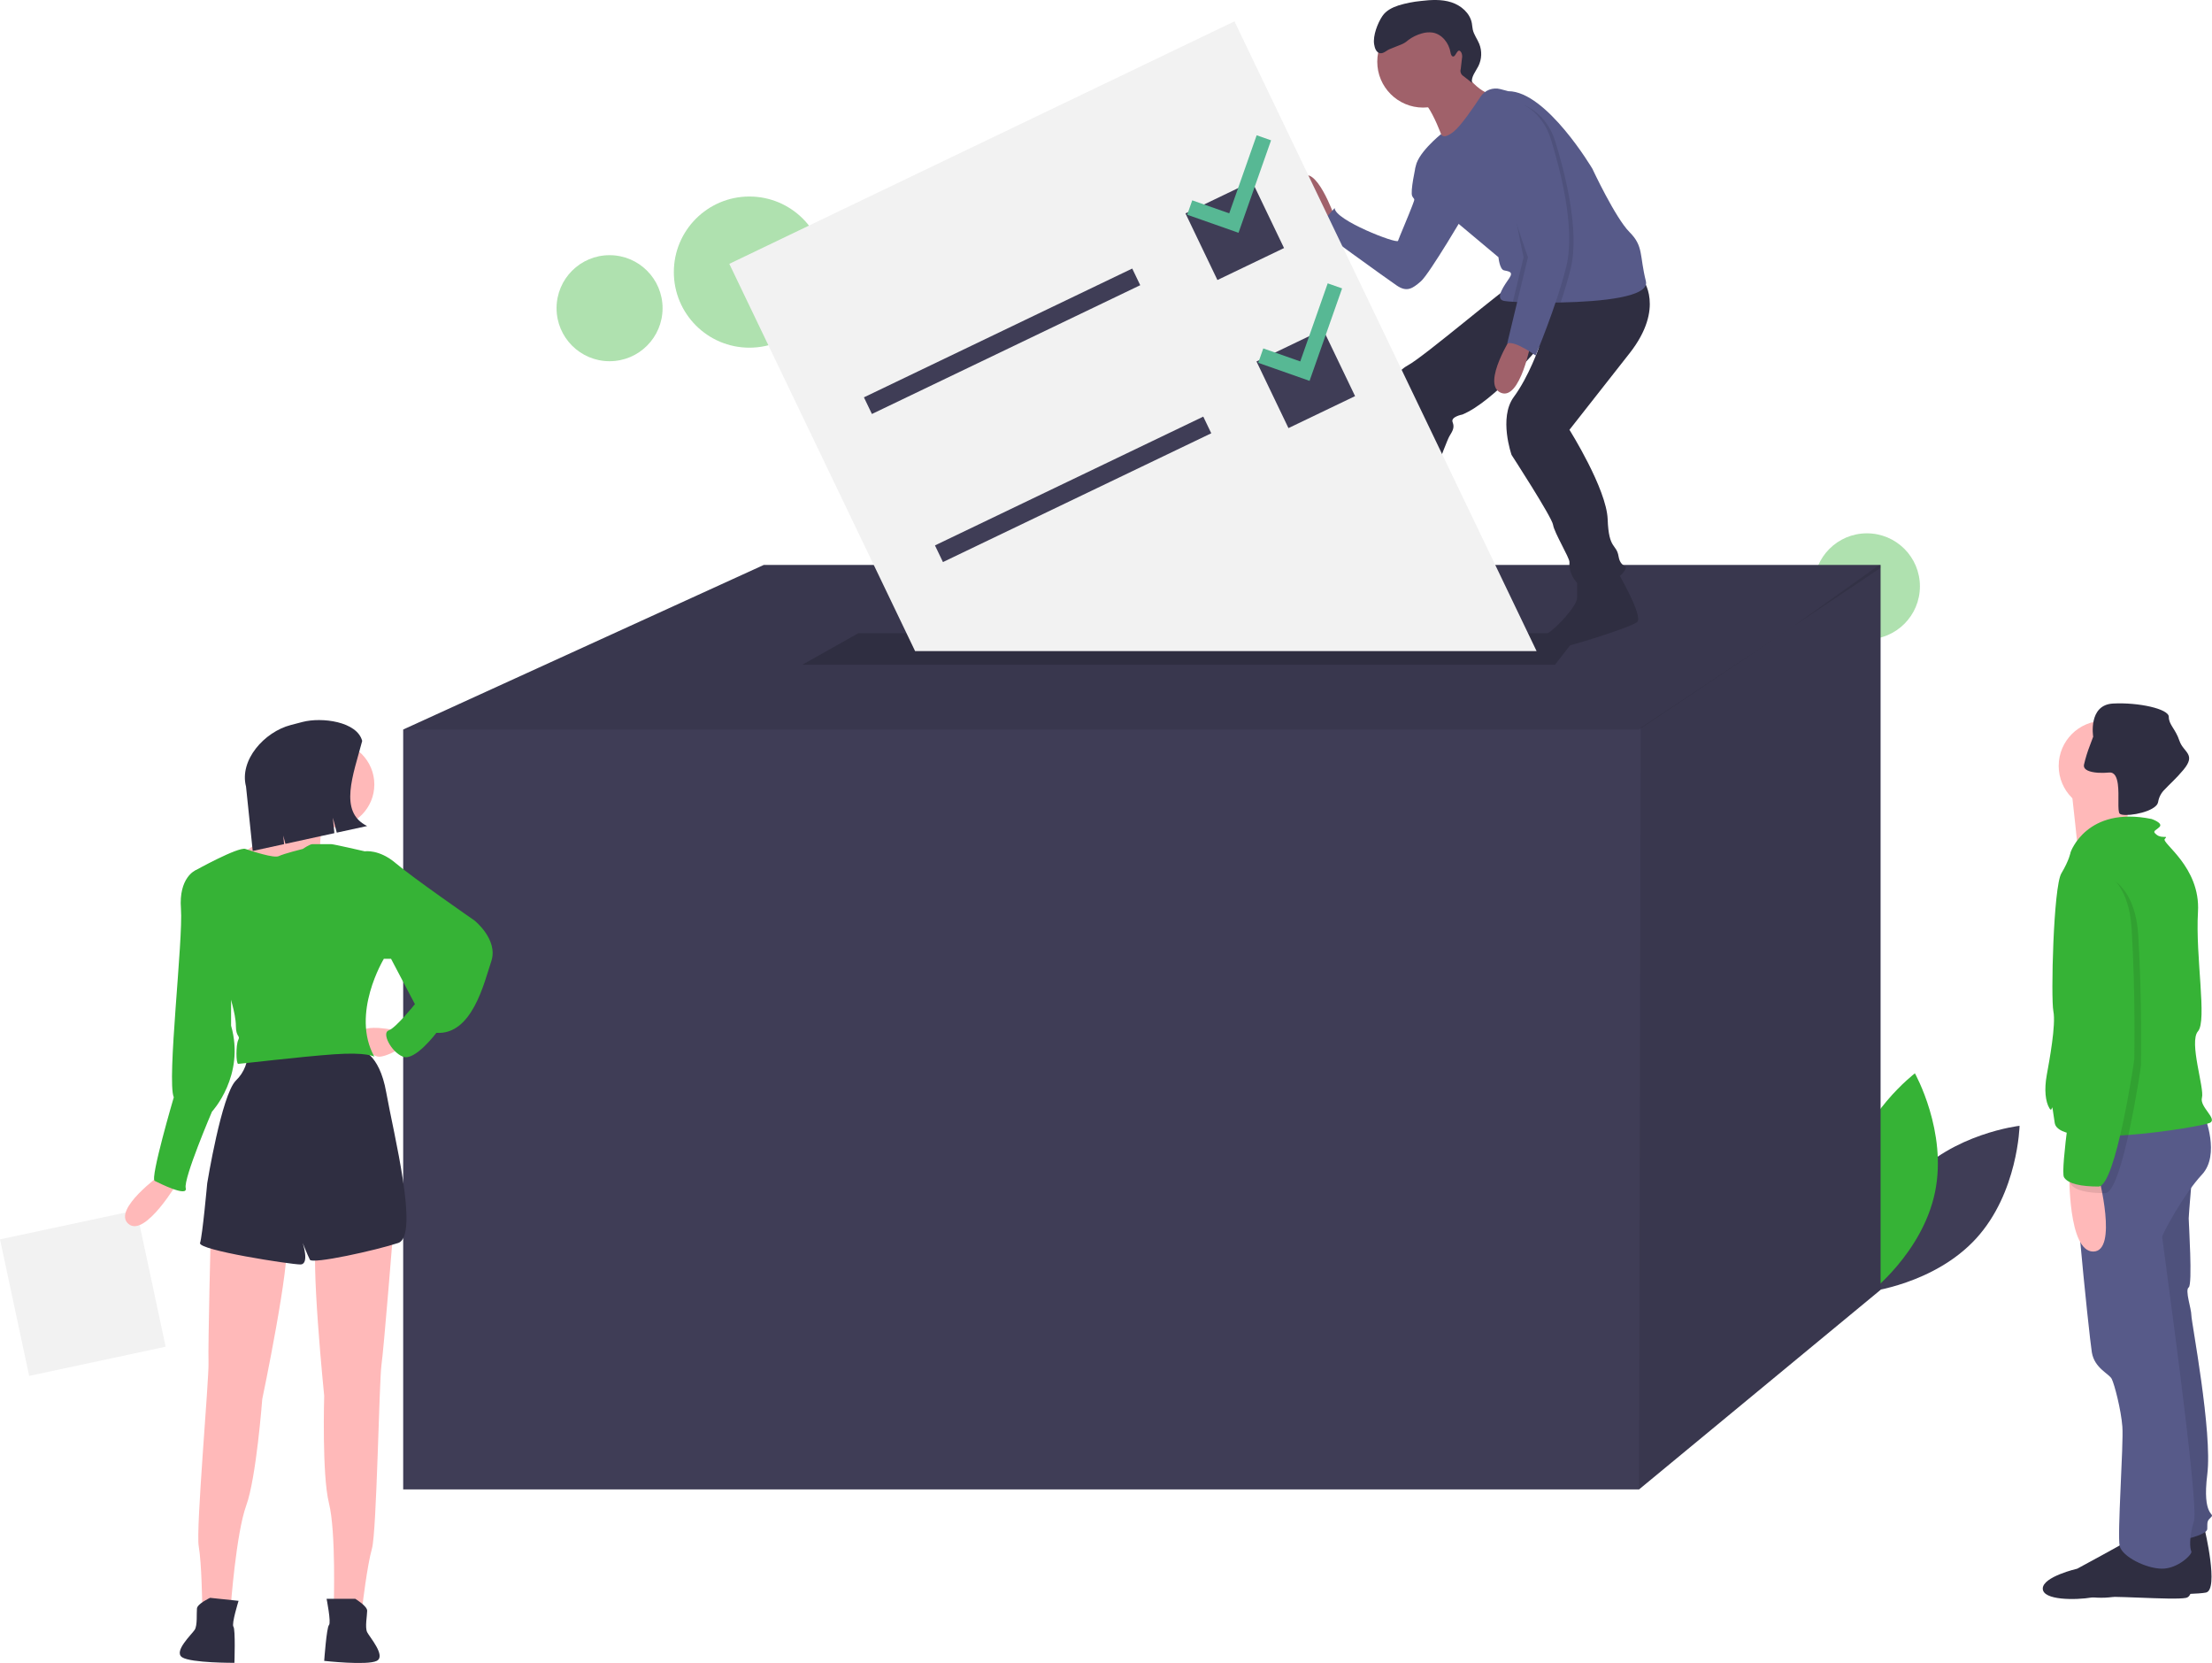
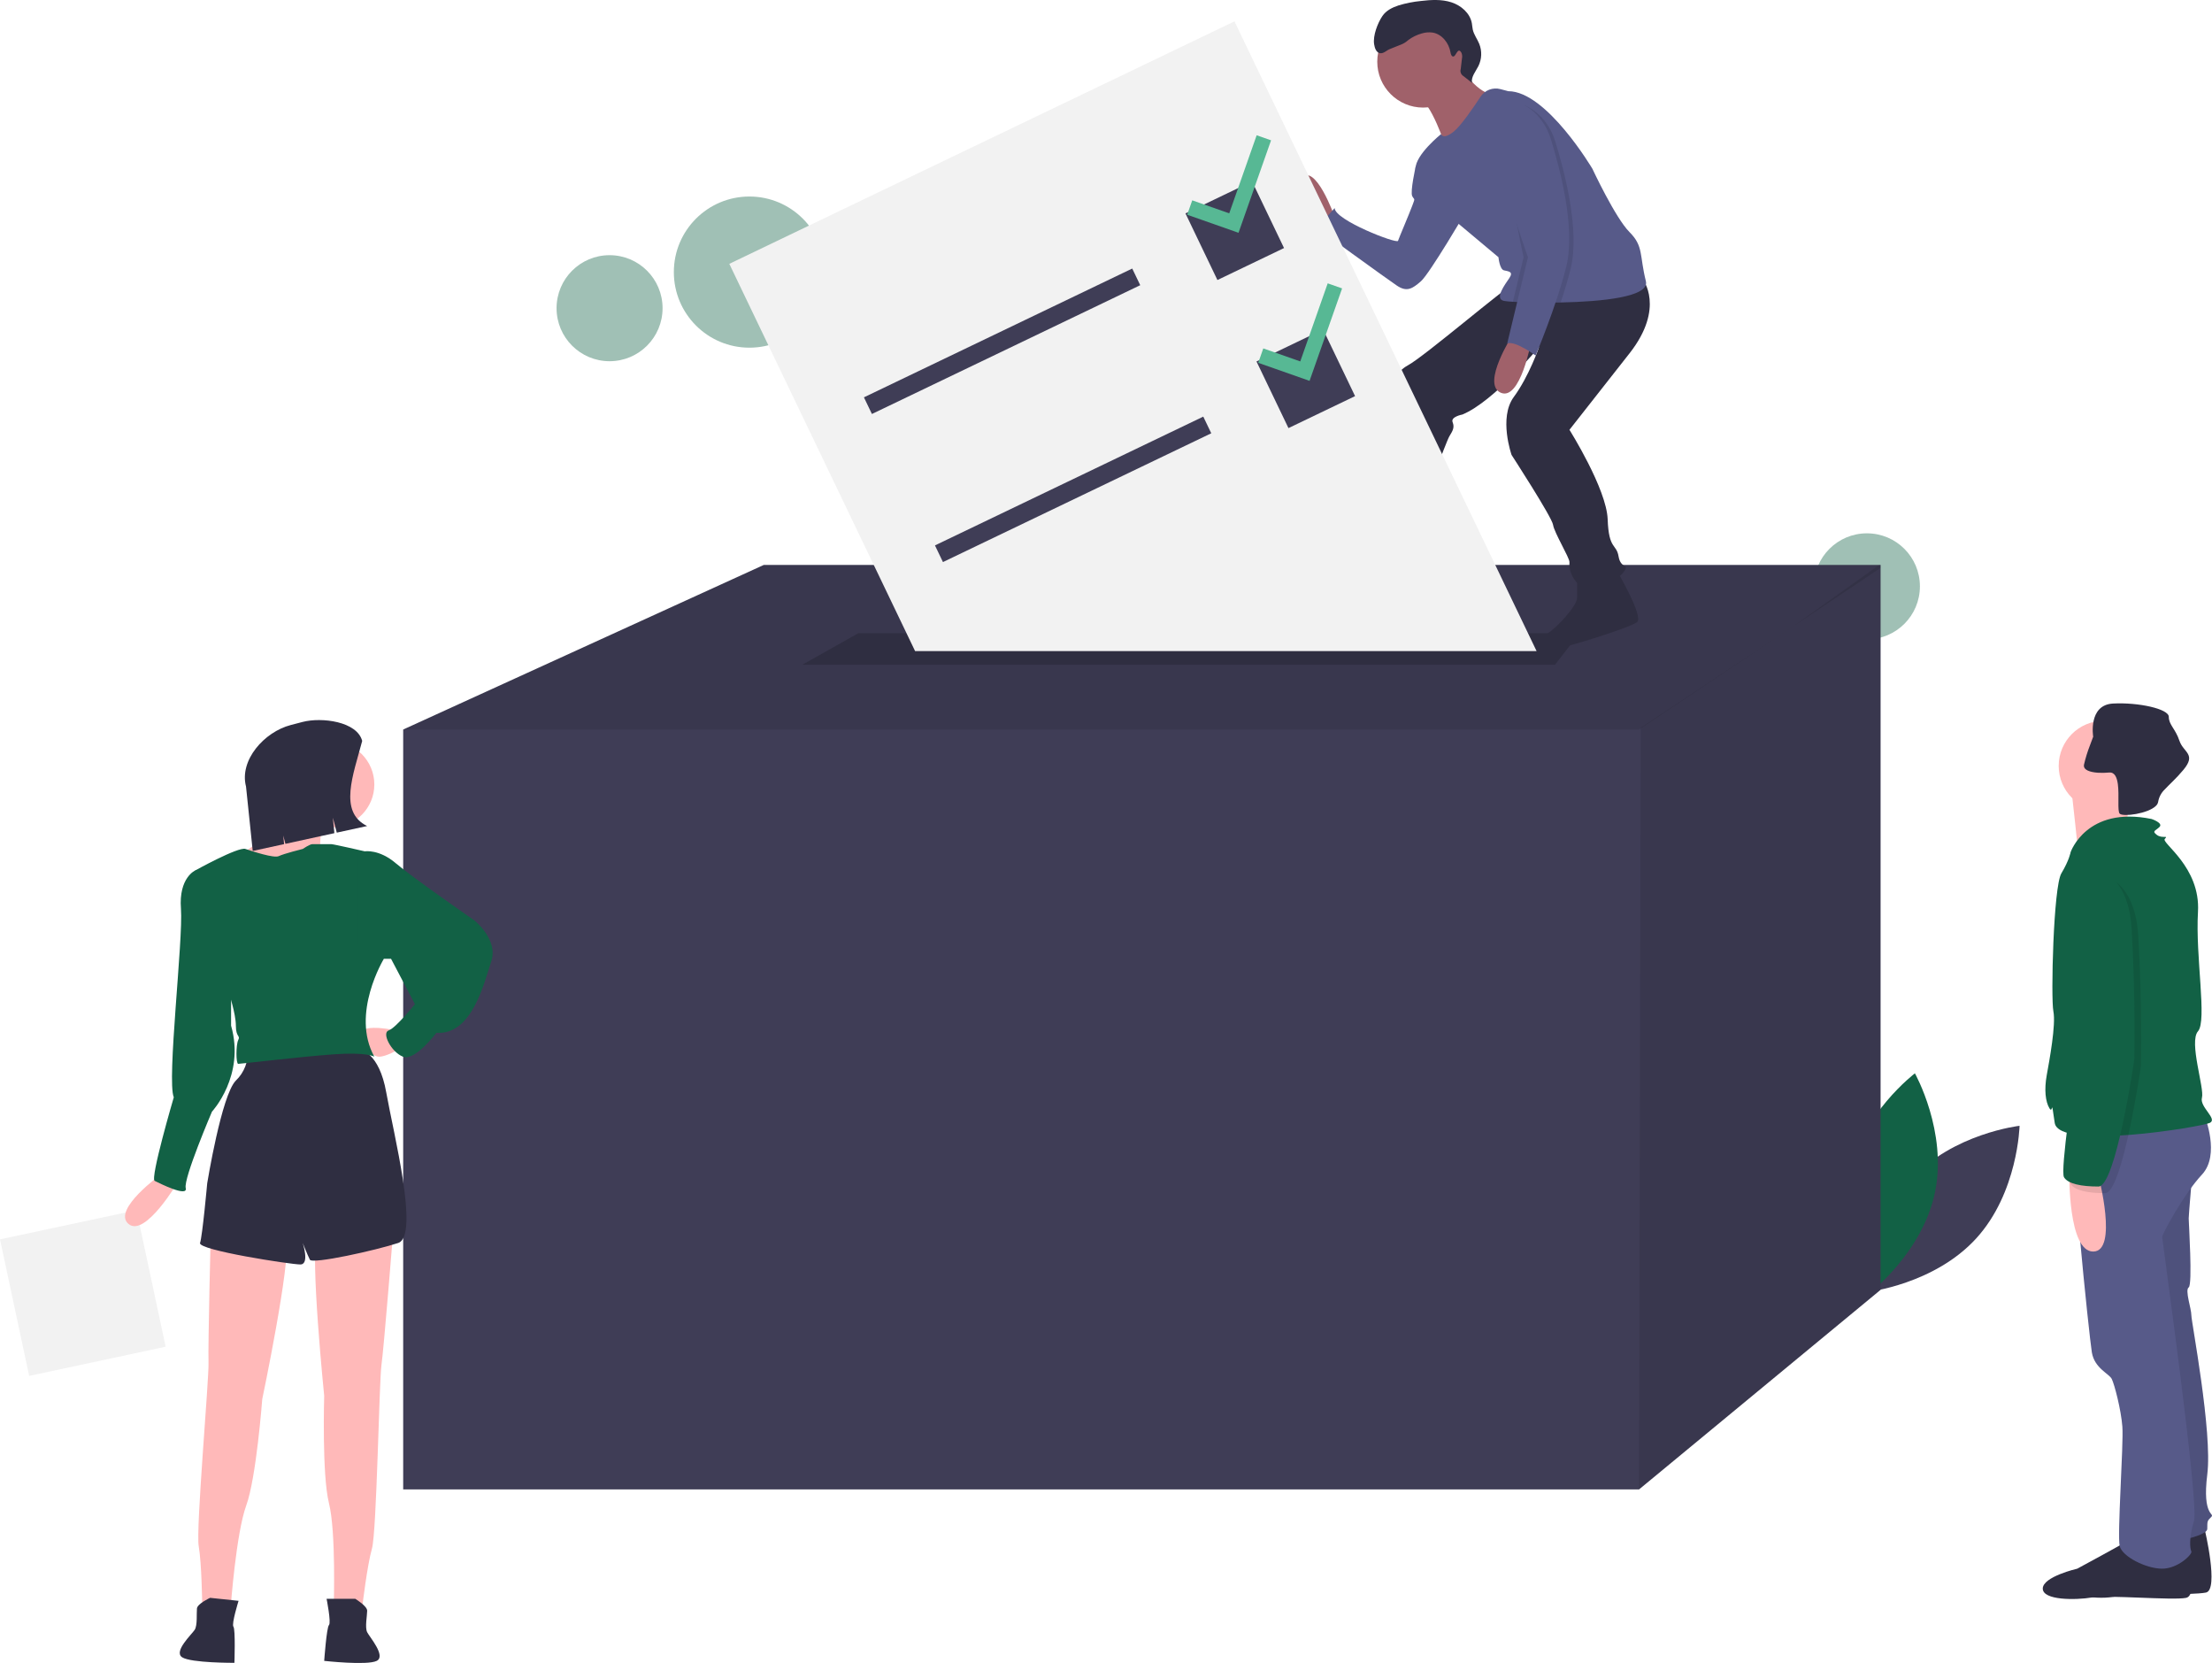
<svg xmlns="http://www.w3.org/2000/svg" data-name="Layer 1" width="914.817" height="687.575" viewBox="0 0 914.817 687.575">
-   <circle cx="772.098" cy="242.425" r="21.92" fill="#36b336" opacity="0.4" />
-   <circle cx="309.93" cy="112.501" r="31.248" fill="#36b336" opacity="0.4" />
-   <circle cx="252.098" cy="127.425" r="21.92" fill="#36b336" opacity="0.4" />
+   <circle cx="772.098" cy="242.425" r="21.92" fill="#126145" opacity="0.4" />
+   <circle cx="309.93" cy="112.501" r="31.248" fill="#126145" opacity="0.4" />
+   <circle cx="252.098" cy="127.425" r="21.92" fill="#126145" opacity="0.4" />
  <path d="M933.049,593.762c-17.32,18.962-17.949,46.584-17.949,46.584s27.453-3.122,44.773-22.084,17.949-46.584,17.949-46.584S950.369,574.8,933.049,593.762Z" transform="translate(-142.5916 -106.2126)" fill="#3f3d56" />
-   <path d="M942.833,599.218c-5.241,25.141-27.272,41.815-27.272,41.815s-13.534-24.088-8.293-49.229S934.54,549.989,934.54,549.989,948.074,574.077,942.833,599.218Z" transform="translate(-142.5916 -106.2126)" fill="#36b336" />
+   <path d="M942.833,599.218c-5.241,25.141-27.272,41.815-27.272,41.815s-13.534-24.088-8.293-49.229S934.54,549.989,934.54,549.989,948.074,574.077,942.833,599.218Z" transform="translate(-142.5916 -106.2126)" fill="#126145" />
  <polygon points="777.746 233.581 777.746 533.289 677.843 615.818 166.746 615.818 166.746 301.631 315.876 233.581 777.746 233.581" fill="#3f3d56" />
  <polygon points="777.746 233.581 777.746 234.782 741.882 258.788 677.843 301.631 166.746 301.631 315.876 233.581 777.746 233.581" opacity="0.1" />
  <polygon points="777.746 233.581 777.746 533.289 677.843 615.818 678.567 300.907 741.882 258.788 777.167 233.581 777.746 233.581" opacity="0.1" />
  <polygon points="643.094 274.845 331.803 274.845 354.969 261.814 653.23 261.814 643.094 274.845" fill="#2f2e41" />
  <path d="M1054.352,738.332s6.035,25.236.549,26.334-32.368.743-38.952,1.84-20.299-.743-20.299-5.681,14.264-8.229,14.264-8.229,20.299-10.972,20.847-11.521S1054.352,738.332,1054.352,738.332Z" transform="translate(-142.5916 -106.2126)" fill="#2f2e41" />
  <path d="M1049.415,589.657s-1.646,18.653-1.646,20.299,1.646,27.431,0,28.528,1.097,8.778,1.097,11.521,8.778,48.278,6.583,65.834,3.292,15.91,1.646,17.556-1.646,1.646-1.646,4.938-17.556,6.035-17.556,6.035L1018.692,623.123l9.875-36.209Z" transform="translate(-142.5916 -106.2126)" fill="#575a89" />
  <path d="M1049.415,589.657s-1.646,18.653-1.646,20.299,1.646,27.431,0,28.528,1.097,8.778,1.097,11.521,8.778,48.278,6.583,65.834,3.292,15.91,1.646,17.556-1.646,1.646-1.646,4.938-17.556,6.035-17.556,6.035L1018.692,623.123l9.875-36.209Z" transform="translate(-142.5916 -106.2126)" opacity="0.1" />
  <path d="M1046.672,746.013s5.486,19.75,0,20.847-32.368-1.257-38.952-.16-20.299,1.257-20.299-3.681,14.264-8.229,14.264-8.229,20.299-10.972,20.847-11.521S1046.672,746.013,1046.672,746.013Z" transform="translate(-142.5916 -106.2126)" fill="#2f2e41" />
  <path d="M1054.352,567.713s6.583,15.91-1.097,24.139-16.458,24.688-16.458,25.785,15.361,110.272,13.167,117.404-1.646,11.521-1.097,12.618-5.486,7.132-12.07,7.132-16.458-4.938-17.556-9.326,1.646-42.243,1.097-49.375-3.292-17.556-4.389-19.75-7.132-4.389-8.229-10.972-9.875-90.522-7.132-93.265S1054.352,567.713,1054.352,567.713Z" transform="translate(-142.5916 -106.2126)" fill="#575a89" />
  <circle cx="870.066" cy="316.665" r="18.653" fill="#ffb9b9" />
  <path d="M1024.178,432.204s-3.84,20.299-1.097,22.493-20.847,5.486-20.847,5.486-2.743-26.882-3.292-29.625S1024.178,432.204,1024.178,432.204Z" transform="translate(-142.5916 -106.2126)" fill="#ffb9b9" />
-   <path d="M998.942,458.538s6.583-19.202,33.466-13.715c0,0,4.938,1.646,3.292,3.292s-3.292,1.646-1.097,3.292,4.938,0,3.292,1.646,14.813,11.521,13.715,30.174,3.84,44.986,0,49.375,2.743,23.59,1.646,27.431,6.583,8.778,3.292,10.424-62.542,11.521-64.188,0-.549-3.292-2.194-6.035-2.194-7.681-1.097-13.715,3.84-20.847,2.743-26.334,0-51.57,3.292-57.056S998.942,458.538,998.942,458.538Z" transform="translate(-142.5916 -106.2126)" fill="#36b336" />
+   <path d="M998.942,458.538s6.583-19.202,33.466-13.715c0,0,4.938,1.646,3.292,3.292s-3.292,1.646-1.097,3.292,4.938,0,3.292,1.646,14.813,11.521,13.715,30.174,3.84,44.986,0,49.375,2.743,23.59,1.646,27.431,6.583,8.778,3.292,10.424-62.542,11.521-64.188,0-.549-3.292-2.194-6.035-2.194-7.681-1.097-13.715,3.84-20.847,2.743-26.334,0-51.57,3.292-57.056S998.942,458.538,998.942,458.538Z" transform="translate(-142.5916 -106.2126)" fill="#126145" />
  <path d="M1010.463,592.4s8.229,31.271-2.194,31.271-9.875-32.368-9.875-32.368Z" transform="translate(-142.5916 -106.2126)" fill="#ffb9b9" />
  <path d="M1004.428,422.878c0,1.591,2.304,2.6,5.876,2.831h.005a29.891,29.891,0,0,0,4.543-.088c2.282-.208,3.226,1.937,3.615,4.767.636,4.669-.252,11.214.773,12.24,1.415,1.415,11.735-.005,14.961-3.215a2.981,2.981,0,0,0,.949-1.723,9.166,9.166,0,0,1,2.754-5.119c1.904-2.079,4.614-4.383,7.67-8.048,5.486-6.583,0-7.132-1.646-12.07s-4.389-6.583-4.389-9.875-12.618-6.035-23.042-5.486-8.229,13.715-8.229,13.715-.62,1.591-1.361,3.643a57.214,57.214,0,0,0-2.436,7.911A3.986,3.986,0,0,0,1004.428,422.878Z" transform="translate(-142.5916 -106.2126)" fill="#2f2e41" />
  <path d="M1006.623,466.767s18.653-1.097,20.299,26.334,1.097,53.216,1.097,53.764-7.681,52.667-14.813,52.667-12.618-1.097-14.264-3.84,4.389-42.243,4.389-42.243,2.743-41.695-1.646-54.862S996.748,468.413,1006.623,466.767Z" transform="translate(-142.5916 -106.2126)" opacity="0.1" />
-   <path d="M1003.88,464.024s18.653-1.097,20.299,26.334,1.097,53.216,1.097,53.764-7.681,52.667-14.813,52.667-12.618-1.097-14.264-3.84,4.389-42.243,4.389-42.243,2.743-41.695-1.646-54.862S994.004,465.67,1003.88,464.024Z" transform="translate(-142.5916 -106.2126)" fill="#36b336" />
+   <path d="M1003.88,464.024s18.653-1.097,20.299,26.334,1.097,53.216,1.097,53.764-7.681,52.667-14.813,52.667-12.618-1.097-14.264-3.84,4.389-42.243,4.389-42.243,2.743-41.695-1.646-54.862S994.004,465.67,1003.88,464.024Z" transform="translate(-142.5916 -106.2126)" fill="#126145" />
  <path d="M694.573,195.854s-8.129-23.032-14-15.806,9.032,19.419,9.032,19.419Z" transform="translate(-142.5916 -106.2126)" fill="#a0616a" />
  <path d="M732.96,173.273,728.07,175.086s-2.336,10.381-1.432,12.188,1.355.452,0,4.065-5.419,13.097-5.871,14.452-26.194-8.581-26.194-13.548c0,0-5.419,6.323-8.129,7.677,0,0,29.807,21.677,33.871,24.387s6.323,1.355,9.935-1.806,18.968-29.355,18.968-29.355Z" transform="translate(-142.5916 -106.2126)" fill="#575a89" />
  <path d="M719.863,333.596s.452,4.968,1.355,5.419,7.677,11.742,0,14-12.194,1.355-14,2.258-33.419,2.71-33.871-2.258,15.355-5.871,15.355-5.871,14.452-9.484,16.71-14.452S719.863,333.596,719.863,333.596Z" transform="translate(-142.5916 -106.2126)" fill="#2f2e41" />
  <path d="M811.541,342.628s10.839,18.516,8.129,20.774-29.099,10.487-32.968,10.839c-4.968.452-8.581-3.613-4.516-5.871s12.645-11.742,12.645-14.903v-8.129Z" transform="translate(-142.5916 -106.2126)" fill="#2f2e41" />
  <path d="M821.928,221.596s9.484,11.742-5.419,30.71L791.67,283.919s15.355,24.387,15.806,37.032,3.613,9.935,4.516,15.355,4.968,2.71,1.806,6.774-14.903,7.677-18.516,4.516a11.196,11.196,0,0,1-3.613-9.032c0-1.806-6.323-12.194-6.774-15.355s-17.161-28.903-17.161-28.903-5.419-15.355.903-23.936,10.501-20.75,10.501-20.75-18.63,22.557-31.726,27.976c0,0-4.968.903-4.065,3.161s0,3.613-1.355,5.871-10.839,28.452-14,35.226-1.806,10.839-5.419,13.097-19.871.452-19.871-1.806,2.258-8.129,3.613-11.29,12.194-39.742,11.29-46.065.452-14.903,7.226-18.516,41.097-32.968,42.903-32.968S821.928,221.596,821.928,221.596Z" transform="translate(-142.5916 -106.2126)" fill="#2f2e41" />
  <circle cx="588.562" cy="25.512" r="18.968" fill="#a0616a" />
  <path d="M746.509,133.531s5.871,10.387,13.097,11.742-18.968,22.129-18.968,22.129-6.323-19.871-11.742-20.774S746.509,133.531,746.509,133.531Z" transform="translate(-142.5916 -106.2126)" fill="#a0616a" />
  <path d="M727.992,175.983c0,5.871,17.613,22.581,17.613,22.581l16.71,14s.452,4.968,2.258,5.419,4.065.452,2.258,3.161-6.323,8.581-2.258,9.484a33.199,33.199,0,0,0,3.699.352c1.084.063,2.357.122,3.789.176,3.342.117,7.524.194,12.054.163q1.931-.007,3.929-.045c17.076-.339,36.856-2.303,35.239-8.775-2.71-10.839-.903-14.452-6.774-20.323s-15.355-26.194-15.355-26.194-18.968-32.065-34.774-32.065l-3.283-.863a7.519,7.519,0,0,0-8.206,3.152c-3.17,4.828-8.17,12.081-11.092,14.42-4.516,3.613-5.221,1.021-5.221,1.021S727.992,170.112,727.992,175.983Z" transform="translate(-142.5916 -106.2126)" fill="#575a89" />
  <path d="M768.186,244.628s-13.097,20.323-4.968,23.936,12.645-21.226,12.645-21.226Z" transform="translate(-142.5916 -106.2126)" fill="#a0616a" />
  <path d="M743.554,129.582c-.728-.092-.958-1.01-1.081-1.734-.656-3.874-3.543-7.548-7.422-8.173a10.51,10.51,0,0,0-4.422.356,16.779,16.779,0,0,0-5.674,2.793,9.36,9.36,0,0,1-2.836,1.781c-.712.209-3.734,1.553-4.44,1.78-1.552.5-2.837,2.125-4.436,1.803-1.53-.308-2.111-2.155-2.356-3.696-.56-3.51,1.449-8.748,3.447-11.688,1.516-2.231,4.081-3.515,6.646-4.351a47.752,47.752,0,0,1,9.218-1.832c4.219-.498,8.589-.763,12.632.541s7.725,4.494,8.48,8.675c.157.871.187,1.763.379,2.627.47,2.107,1.864,3.878,2.677,5.878a11.319,11.319,0,0,1-.345,9.176c-1.126,2.265-3.084,4.441-2.662,6.935l-3.485-2.748a2.531,2.531,0,0,1-1.163-2.962l.507-4.364a3.84,3.84,0,0,0-.226-2.359C745.441,125.314,744.768,129.735,743.554,129.582Z" transform="translate(-142.5916 -106.2126)" fill="#2f2e41" />
  <path d="M776.315,213.467l-4.254,17.69c4.29.154,9.967.235,15.983.117,1.517-4.552,2.967-9.299,4.078-13.743,4.065-16.258-2.71-41.097-6.323-52.839s-12.645-14.903-12.645-14.903a41.185,41.185,0,0,0-10.387,5.419C756.896,159.273,776.315,213.467,776.315,213.467Z" transform="translate(-142.5916 -106.2126)" opacity="0.1" />
  <path d="M772.702,212.564l-4.43,18.417c1.084.063,2.357.122,3.789.176,3.342.117,7.524.194,12.054.163,1.63-4.837,3.207-9.94,4.394-14.691,4.065-16.258-2.71-41.097-6.323-52.839s-11.516,1.129-11.516,1.129,3.161-7.677-2.71-3.613S772.702,212.564,772.702,212.564Z" transform="translate(-142.5916 -106.2126)" opacity="0.1" />
  <path d="M771.347,148.886s9.032,3.161,12.645,14.903,10.387,36.581,6.323,52.839S777.67,253.209,777.67,253.209s-8.581-6.323-11.742-4.968l8.581-35.677S755.089,158.37,760.96,154.305A41.185,41.185,0,0,1,771.347,148.886Z" transform="translate(-142.5916 -106.2126)" fill="#575a89" />
  <polygon points="635.488 269.199 510.541 8.828 301.62 109.085 378.456 269.199 635.488 269.199" fill="#f2f2f2" />
  <rect x="495.48" y="243.491" width="123.081" height="7.639" transform="translate(-194.7588 159.1223) rotate(-25.6354)" fill="#3f3d56" />
  <rect x="524.86" y="304.714" width="123.081" height="7.639" transform="translate(-218.3543 177.8595) rotate(-25.6354)" fill="#3f3d56" />
  <rect x="637.968" y="186.326" width="30.558" height="30.558" transform="translate(-165.5124 196.2548) rotate(-25.6354)" fill="#3f3d56" />
  <rect x="667.347" y="247.548" width="30.558" height="30.558" transform="translate(-189.1079 214.9919) rotate(-25.6354)" fill="#3f3d56" />
  <polygon points="519.718 55.924 508.372 88.206 493.077 82.83 490.984 88.785 512.214 96.246 525.672 58.017 519.718 55.924" fill="#57b894" />
  <polygon points="549.097 117.146 537.751 149.428 522.457 144.053 520.364 150.007 541.593 157.468 555.052 119.239 549.097 117.146" fill="#57b894" />
  <g id="b6a4aa65-5bff-4dd4-a595-827386906092" data-name="woman">
    <rect x="147.984" y="611.967" width="57.724" height="57.724" transform="translate(341.0645 1124.364) rotate(167.9424)" fill="#f2f2f2" />
    <path id="ac286760-ef31-4470-8aba-995faff60c3b-350" data-name="right hand" d="M209.53,591.492s-20.734,14.81-13.823,20.734,20.734-17.772,20.734-17.772Z" transform="translate(-142.5916 -106.2126)" fill="#ffb9b9" />
    <path id="ad0ee0d5-d520-47bd-bca9-706ef112ee3c-351" data-name="left leg" d="M305.302,614.201s-3.949,49.367-4.937,56.279-1.975,69.114-3.949,76.025-3.949,23.696-3.949,23.696H280.619s.987-30.608-1.975-42.456-1.975-44.43-1.975-44.43-5.924-58.253-2.962-66.152S305.302,614.201,305.302,614.201Z" transform="translate(-142.5916 -106.2126)" fill="#ffb9b9" />
    <path id="a2d865fc-f989-4a0f-bdfe-5d1a04b5cb09-352" data-name="left shoe" d="M289.505,767.239s4.937,2.962,4.937,4.937-.987,6.911,0,8.886,7.899,9.873,3.949,11.848-21.722,0-21.722,0,.987-13.823,1.975-14.81-.987-10.861-.987-10.861Z" transform="translate(-142.5916 -106.2126)" fill="#2f2e41" />
    <path id="a5afd73e-dc2f-49f8-bb76-01b6bc8ff4ec-353" data-name="right leg" d="M229.826,612.991s-1.254,49.509-.998,56.486-5.291,68.94-4.053,76.02,1.44,23.98,1.44,23.98l11.783,1.244s2.231-30.542,6.42-42.014,6.627-43.978,6.627-43.978,12.006-57.31,9.889-65.476S229.826,612.991,229.826,612.991Z" transform="translate(-142.5916 -106.2126)" fill="#ffb9b9" />
    <path id="bae9c969-98bd-41cd-ab49-dced4866e2f9-354" data-name="right shoe" d="M229.472,766.842s-5.22,2.427-5.428,4.391.256,6.977-.933,8.837-8.891,8.99-5.171,11.368,21.602,2.28,21.602,2.28.469-13.85-.409-14.936,2.122-10.697,2.122-10.697Z" transform="translate(-142.5916 -106.2126)" fill="#2f2e41" />
    <path id="efa1face-c8d6-4f61-8a17-c81461288bfc-355" data-name="pants" d="M291.479,540.15s7.899.987,10.861,17.772,13.823,59.241,4.937,62.203-35.544,8.886-36.532,6.911-2.962-6.911-2.962-6.911,2.962,8.886-.987,8.886-42.456-5.924-41.468-8.886,2.962-24.684,2.962-24.684,5.924-36.532,11.848-42.456a16.192,16.192,0,0,0,4.937-12.835Z" transform="translate(-142.5916 -106.2126)" fill="#2f2e41" />
    <path id="ba787e0e-2496-4127-9664-864bc1f1b460-356" data-name="left hand" d="M306.29,532.251s-12.835-2.962-14.81.987,4.937,9.873,7.899,9.873,7.899-2.962,7.899-2.962Z" transform="translate(-142.5916 -106.2126)" fill="#ffb9b9" />
    <circle id="af432612-84fe-4a80-a474-ad6710b59c23" data-name="head" cx="137.04" cy="324.342" r="17.772" fill="#ffb9b9" />
    <path id="fc691572-079c-4ac7-a111-0c7206f484e6-357" data-name="neck" d="M276.669,443.39s-2.962,13.823-.987,13.823-14.81,8.886-14.81,8.886l-12.835-1.975-3.949-5.924s20.734-13.823,20.734-21.722S276.669,443.39,276.669,443.39Z" transform="translate(-142.5916 -106.2126)" fill="#ffb9b9" />
-     <path id="a377c2ac-5aad-4dd5-94e4-d6887260be3a-358" data-name="upper body" d="M267.783,457.213s2.962-1.975,3.949-1.975h7.899c.987,0,13.823,2.962,13.823,2.962l7.899,44.43s-13.823,22.709-3.949,40.481c0,0-2.962-1.975-16.785-.987s-38.506,3.949-39.494,3.949-.987-7.899,0-9.873-.987-.987-.987-5.924-2.962-13.823-2.962-13.823l-13.823-50.355s17.772-9.873,20.734-8.886,11.848,3.949,13.823,2.962S267.783,457.213,267.783,457.213Z" transform="translate(-142.5916 -106.2126)" fill="#36b336" />
-     <path id="fd50713a-8150-4e39-832b-91f38638a5e4-359" data-name="left arm" d="M290.492,459.188l2.962-.987s5.924-.987,12.835,4.937S338.872,486.833,338.872,486.833s9.873,7.899,6.911,16.785-7.899,30.608-22.709,29.62c0,0-8.886,11.848-13.823,9.873s-8.886-9.873-5.924-10.861,10.861-10.861,10.861-10.861l-9.873-18.76h-2.962l-10.861-5.924Z" transform="translate(-142.5916 -106.2126)" fill="#36b336" />
-     <path id="a85ddca5-281c-4897-a8aa-82a4133bac02-360" data-name="right arm" d="M231.251,465.112l-7.899.987s-6.911,2.962-5.924,15.797-5.924,71.089-2.962,78c0,0-9.873,33.57-7.899,34.557s13.823,6.911,12.835,2.962,10.861-31.595,10.861-31.595,13.823-14.81,7.899-35.544V513.491Z" transform="translate(-142.5916 -106.2126)" fill="#36b336" />
+     <path id="a377c2ac-5aad-4dd5-94e4-d6887260be3a-358" data-name="upper body" d="M267.783,457.213s2.962-1.975,3.949-1.975h7.899c.987,0,13.823,2.962,13.823,2.962l7.899,44.43s-13.823,22.709-3.949,40.481c0,0-2.962-1.975-16.785-.987s-38.506,3.949-39.494,3.949-.987-7.899,0-9.873-.987-.987-.987-5.924-2.962-13.823-2.962-13.823l-13.823-50.355s17.772-9.873,20.734-8.886,11.848,3.949,13.823,2.962S267.783,457.213,267.783,457.213Z" transform="translate(-142.5916 -106.2126)" fill="#126145" />
+     <path id="fd50713a-8150-4e39-832b-91f38638a5e4-359" data-name="left arm" d="M290.492,459.188l2.962-.987s5.924-.987,12.835,4.937S338.872,486.833,338.872,486.833s9.873,7.899,6.911,16.785-7.899,30.608-22.709,29.62c0,0-8.886,11.848-13.823,9.873s-8.886-9.873-5.924-10.861,10.861-10.861,10.861-10.861l-9.873-18.76h-2.962l-10.861-5.924Z" transform="translate(-142.5916 -106.2126)" fill="#126145" />
+     <path id="a85ddca5-281c-4897-a8aa-82a4133bac02-360" data-name="right arm" d="M231.251,465.112l-7.899.987s-6.911,2.962-5.924,15.797-5.924,71.089-2.962,78c0,0-9.873,33.57-7.899,34.557s13.823,6.911,12.835,2.962,10.861-31.595,10.861-31.595,13.823-14.81,7.899-35.544V513.491Z" transform="translate(-142.5916 -106.2126)" fill="#126145" />
    <path id="eb14ef5a-0bc4-48da-8b11-b0e113a7ef46-361" data-name="hair" d="M294.423,447.737l-12.552,2.734-1.613-6.18.62,6.397L260.629,455.099l-.89-3.412.342,3.531-12.969,2.825-2.774-26.632c-2.852-10.928,7.558-22.576,18.486-25.428l4.848-1.265c8.027-2.095,22.617-.19,24.711,7.836C288.717,426.549,282.466,441.89,294.423,447.737Z" transform="translate(-142.5916 -106.2126)" fill="#2f2e41" />
  </g>
</svg>
